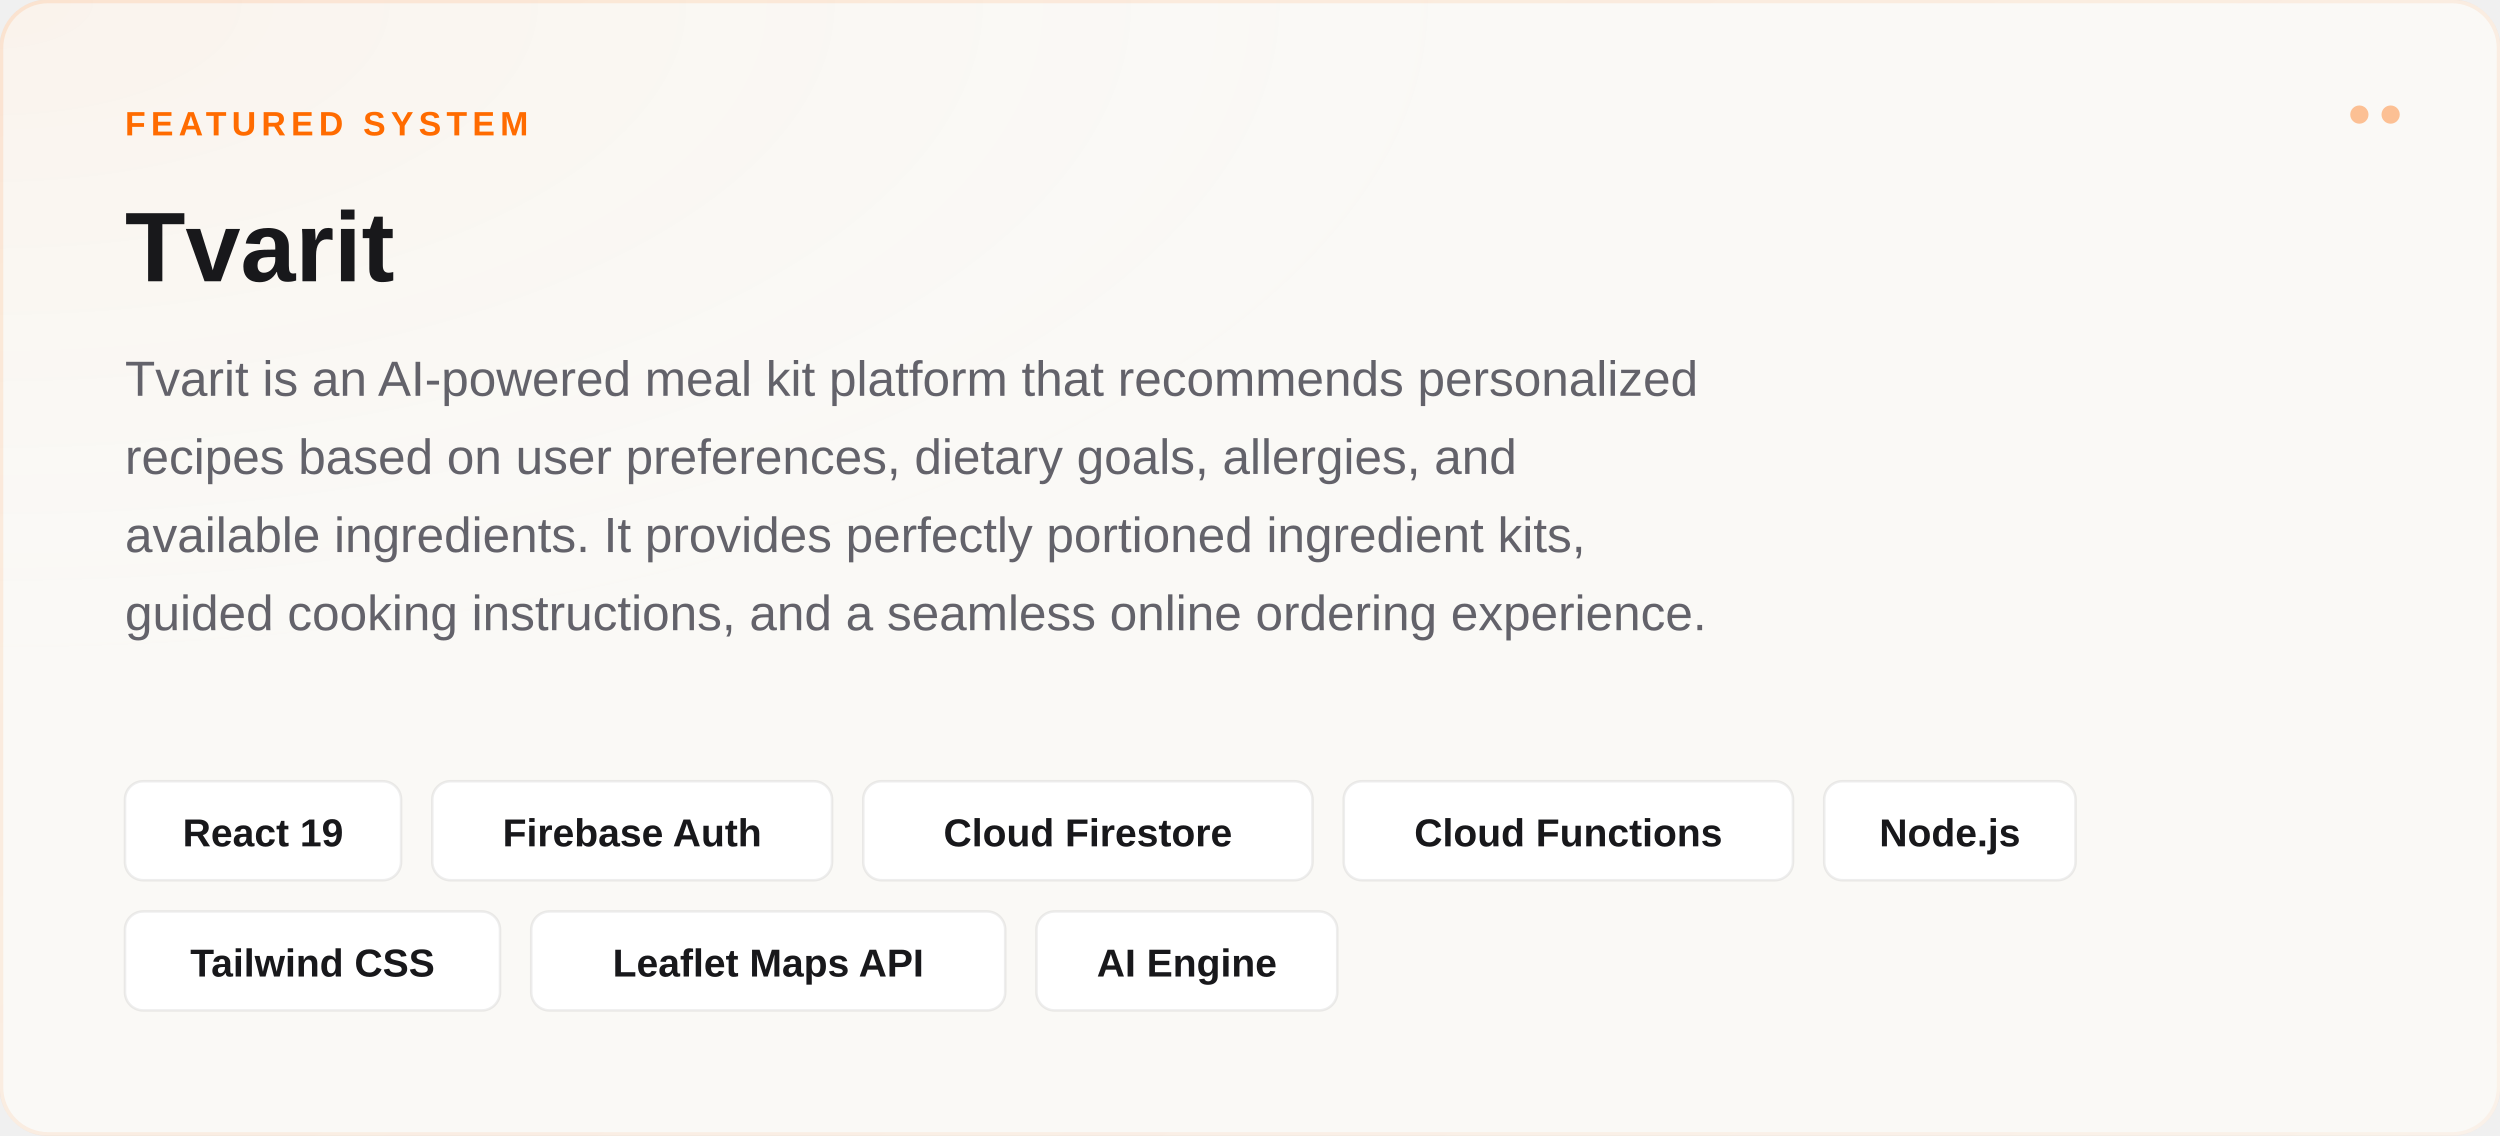
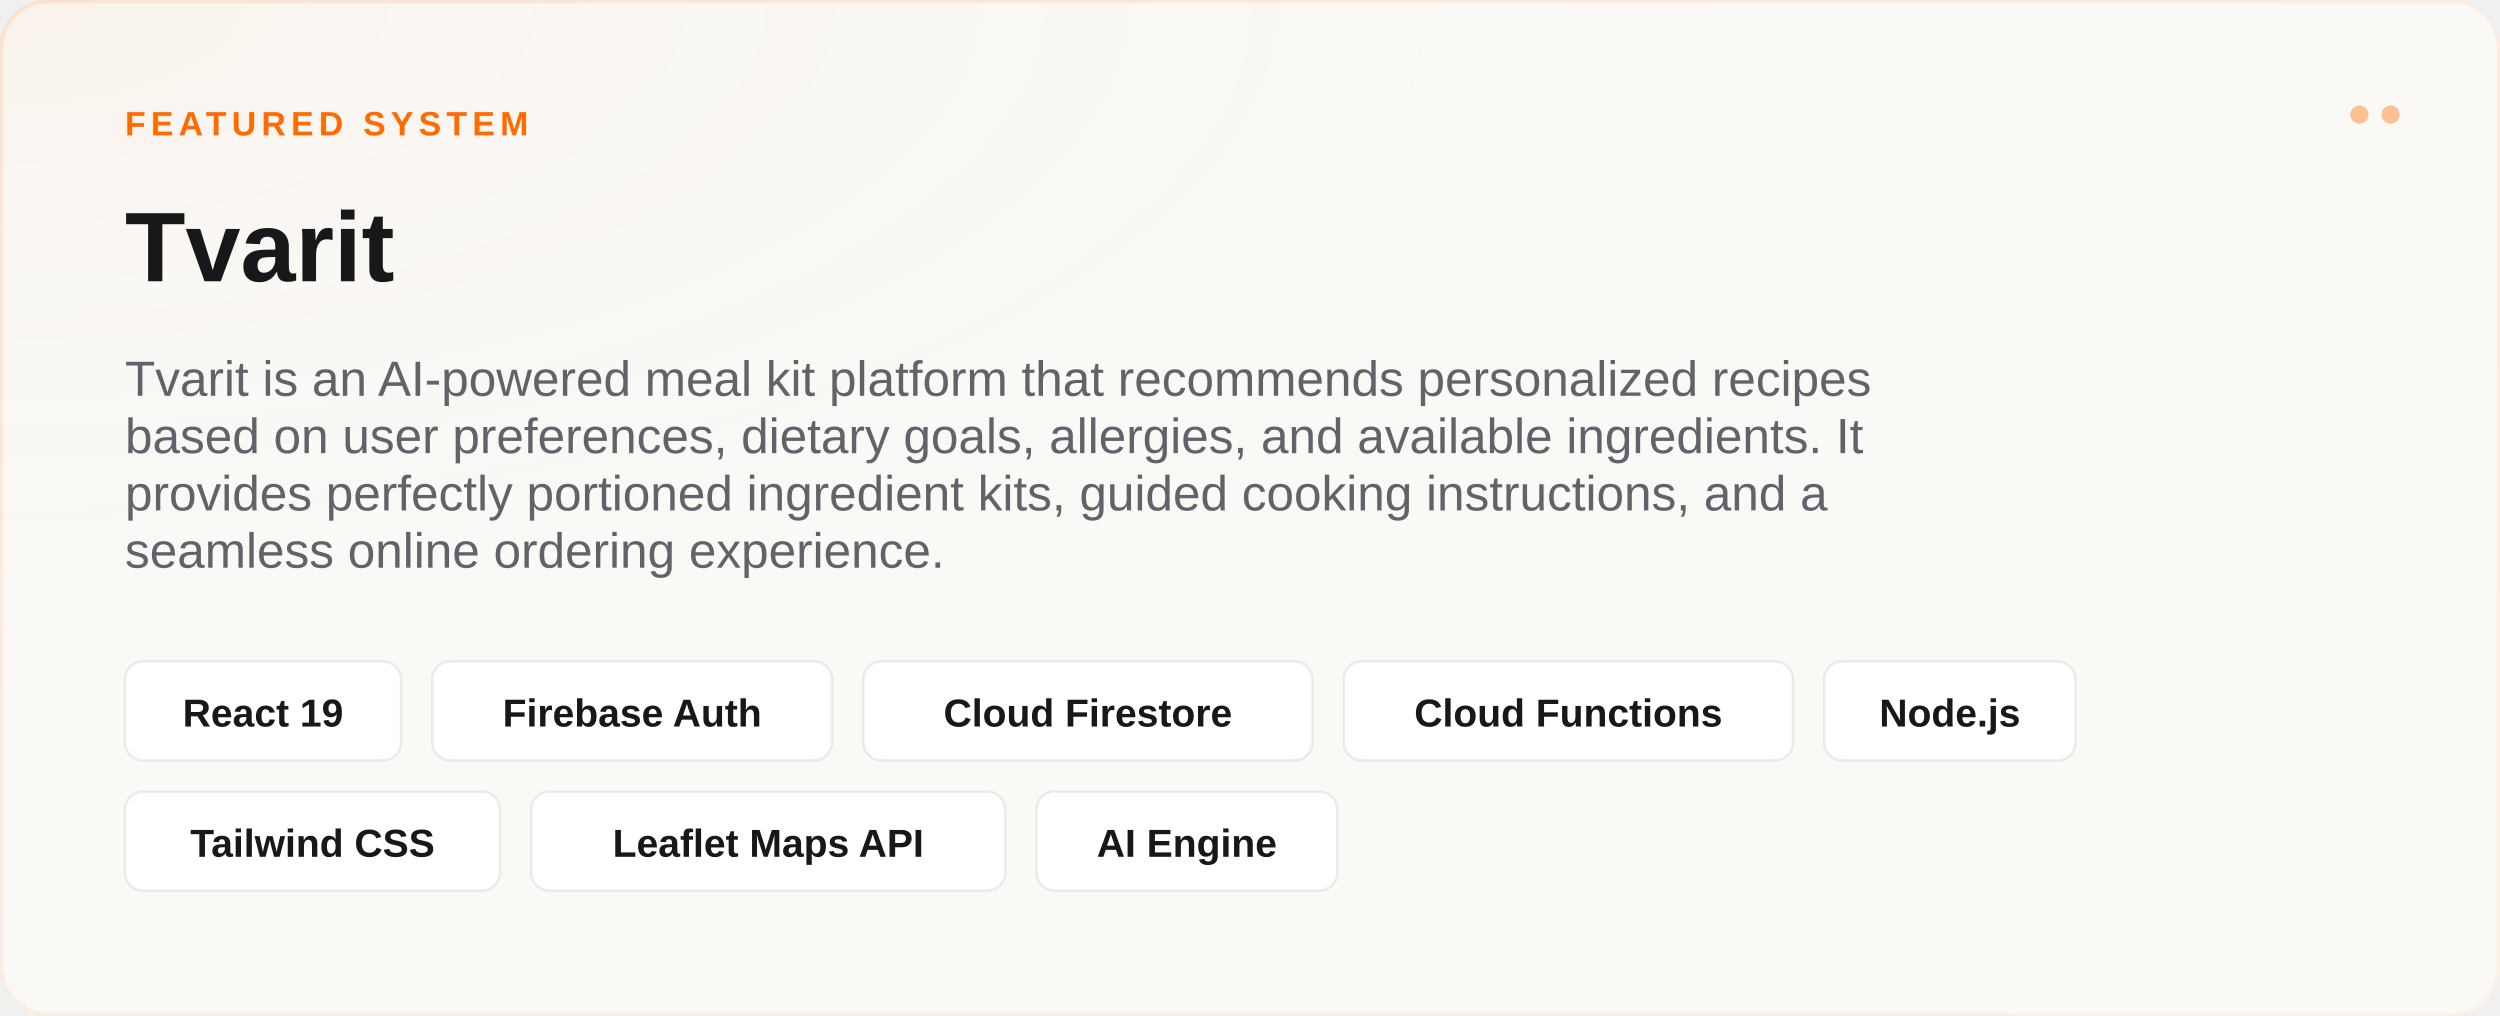
- <svg xmlns="http://www.w3.org/2000/svg" viewBox="0 0 960 436" width="100%" height="auto">
+ <svg xmlns="http://www.w3.org/2000/svg" viewBox="0 0 960 390" width="100%" height="auto">
  <defs>
    <linearGradient id="cardBorderGrad" x1="0%" y1="0%" x2="100%" y2="100%">
      <stop offset="0%" stop-color="#FF6B00" stop-opacity="0.12" />
      <stop offset="100%" stop-color="#FF6B00" stop-opacity="0.05" />
    </linearGradient>
    <radialGradient id="cardGlow" cx="0%" cy="0%" r="60%">
      <stop offset="0%" stop-color="#FF6B00" stop-opacity="0.04" />
      <stop offset="100%" stop-color="#FAF9F6" stop-opacity="0" />
    </radialGradient>
  </defs>
-   <rect width="960" height="436" rx="18" fill="#FAF9F6" />
-   <rect width="960" height="436" rx="18" fill="url(#cardGlow)" />
-   <rect x="0.5" y="0.5" width="959" height="435" rx="18" fill="none" stroke="url(#cardBorderGrad)" stroke-width="1.5" />
+   <rect width="960" height="390" rx="18" fill="#FAF9F6" />
+   <rect width="960" height="390" rx="18" fill="url(#cardGlow)" />
+   <rect x="0.5" y="0.5" width="959" height="389" rx="18" fill="none" stroke="url(#cardBorderGrad)" stroke-width="1.5" />
  <g transform="translate(48, 52)">
    <text x="0" y="0" fill="#FF6B00" font-family="Arial, Helvetica, sans-serif" font-size="13" font-weight="bold" letter-spacing="2">FEATURED SYSTEM</text>
  </g>
  <g opacity="0.4" transform="translate(906, 44)">
    <circle cx="0" cy="0" r="3.5" fill="#FF6B00" />
    <circle cx="12" cy="0" r="3.5" fill="#FF6B00" />
  </g>
  <g transform="translate(48, 108)">
    <text x="0" y="0" fill="#18181B" font-family="Arial, Helvetica, sans-serif" font-size="38" font-weight="bold">Tvarit</text>
  </g>
  <g transform="translate(48, 152)">
-     <text x="0" y="0" fill="#52525B" font-family="Arial, Helvetica, sans-serif" font-size="19" font-weight="normal" fill-opacity="0.9">Tvarit is an AI-powered meal kit platform that recommends personalized</text>
-     <text x="0" y="30" fill="#52525B" font-family="Arial, Helvetica, sans-serif" font-size="19" font-weight="normal" fill-opacity="0.9">recipes based on user preferences, dietary goals, allergies, and</text>
-     <text x="0" y="60" fill="#52525B" font-family="Arial, Helvetica, sans-serif" font-size="19" font-weight="normal" fill-opacity="0.9">available ingredients. It provides perfectly portioned ingredient kits,</text>
-     <text x="0" y="90" fill="#52525B" font-family="Arial, Helvetica, sans-serif" font-size="19" font-weight="normal" fill-opacity="0.9">guided cooking instructions, and a seamless online ordering experience.</text>
+     <text x="0" y="0" fill="#52525B" font-family="Arial, Helvetica, sans-serif" font-size="19" font-weight="normal" fill-opacity="0.9">Tvarit is an AI-powered meal kit platform that recommends personalized recipes</text>
+     <text x="0" y="22" fill="#52525B" font-family="Arial, Helvetica, sans-serif" font-size="19" font-weight="normal" fill-opacity="0.9">based on user preferences, dietary goals, allergies, and available ingredients. It</text>
+     <text x="0" y="44" fill="#52525B" font-family="Arial, Helvetica, sans-serif" font-size="19" font-weight="normal" fill-opacity="0.9">provides perfectly portioned ingredient kits, guided cooking instructions, and a</text>
+     <text x="0" y="66" fill="#52525B" font-family="Arial, Helvetica, sans-serif" font-size="19" font-weight="normal" fill-opacity="0.9">seamless online ordering experience.</text>
  </g>
  <g>
-     <g transform="translate(48, 300)">
+     <g transform="translate(48, 254)">
      <rect width="106" height="38" rx="7" fill="#FFFFFF" stroke="#000000" stroke-opacity="0.07" stroke-width="1" />
      <text x="53" y="25" fill="#18181B" font-family="Arial, Helvetica, sans-serif" font-size="15" font-weight="600" text-anchor="middle">React 19</text>
    </g>
-     <g transform="translate(166, 300)">
+     <g transform="translate(166, 254)">
      <rect width="153.5" height="38" rx="7" fill="#FFFFFF" stroke="#000000" stroke-opacity="0.07" stroke-width="1" />
      <text x="76.75" y="25" fill="#18181B" font-family="Arial, Helvetica, sans-serif" font-size="15" font-weight="600" text-anchor="middle">Firebase Auth</text>
    </g>
-     <g transform="translate(331.5, 300)">
+     <g transform="translate(331.5, 254)">
      <rect width="172.5" height="38" rx="7" fill="#FFFFFF" stroke="#000000" stroke-opacity="0.07" stroke-width="1" />
      <text x="86.25" y="25" fill="#18181B" font-family="Arial, Helvetica, sans-serif" font-size="15" font-weight="600" text-anchor="middle">Cloud Firestore</text>
    </g>
-     <g transform="translate(516, 300)">
+     <g transform="translate(516, 254)">
      <rect width="172.5" height="38" rx="7" fill="#FFFFFF" stroke="#000000" stroke-opacity="0.07" stroke-width="1" />
      <text x="86.25" y="25" fill="#18181B" font-family="Arial, Helvetica, sans-serif" font-size="15" font-weight="600" text-anchor="middle">Cloud Functions</text>
    </g>
-     <g transform="translate(700.5, 300)">
+     <g transform="translate(700.5, 254)">
      <rect width="96.5" height="38" rx="7" fill="#FFFFFF" stroke="#000000" stroke-opacity="0.07" stroke-width="1" />
      <text x="48.25" y="25" fill="#18181B" font-family="Arial, Helvetica, sans-serif" font-size="15" font-weight="600" text-anchor="middle">Node.js</text>
    </g>
-     <g transform="translate(48, 350)">
+     <g transform="translate(48, 304)">
      <rect width="144" height="38" rx="7" fill="#FFFFFF" stroke="#000000" stroke-opacity="0.07" stroke-width="1" />
      <text x="72" y="25" fill="#18181B" font-family="Arial, Helvetica, sans-serif" font-size="15" font-weight="600" text-anchor="middle">Tailwind CSS</text>
    </g>
-     <g transform="translate(204, 350)">
+     <g transform="translate(204, 304)">
      <rect width="182" height="38" rx="7" fill="#FFFFFF" stroke="#000000" stroke-opacity="0.07" stroke-width="1" />
      <text x="91" y="25" fill="#18181B" font-family="Arial, Helvetica, sans-serif" font-size="15" font-weight="600" text-anchor="middle">Leaflet Maps API</text>
    </g>
-     <g transform="translate(398, 350)">
+     <g transform="translate(398, 304)">
      <rect width="115.5" height="38" rx="7" fill="#FFFFFF" stroke="#000000" stroke-opacity="0.07" stroke-width="1" />
      <text x="57.75" y="25" fill="#18181B" font-family="Arial, Helvetica, sans-serif" font-size="15" font-weight="600" text-anchor="middle">AI Engine</text>
    </g>
  </g>
</svg>
